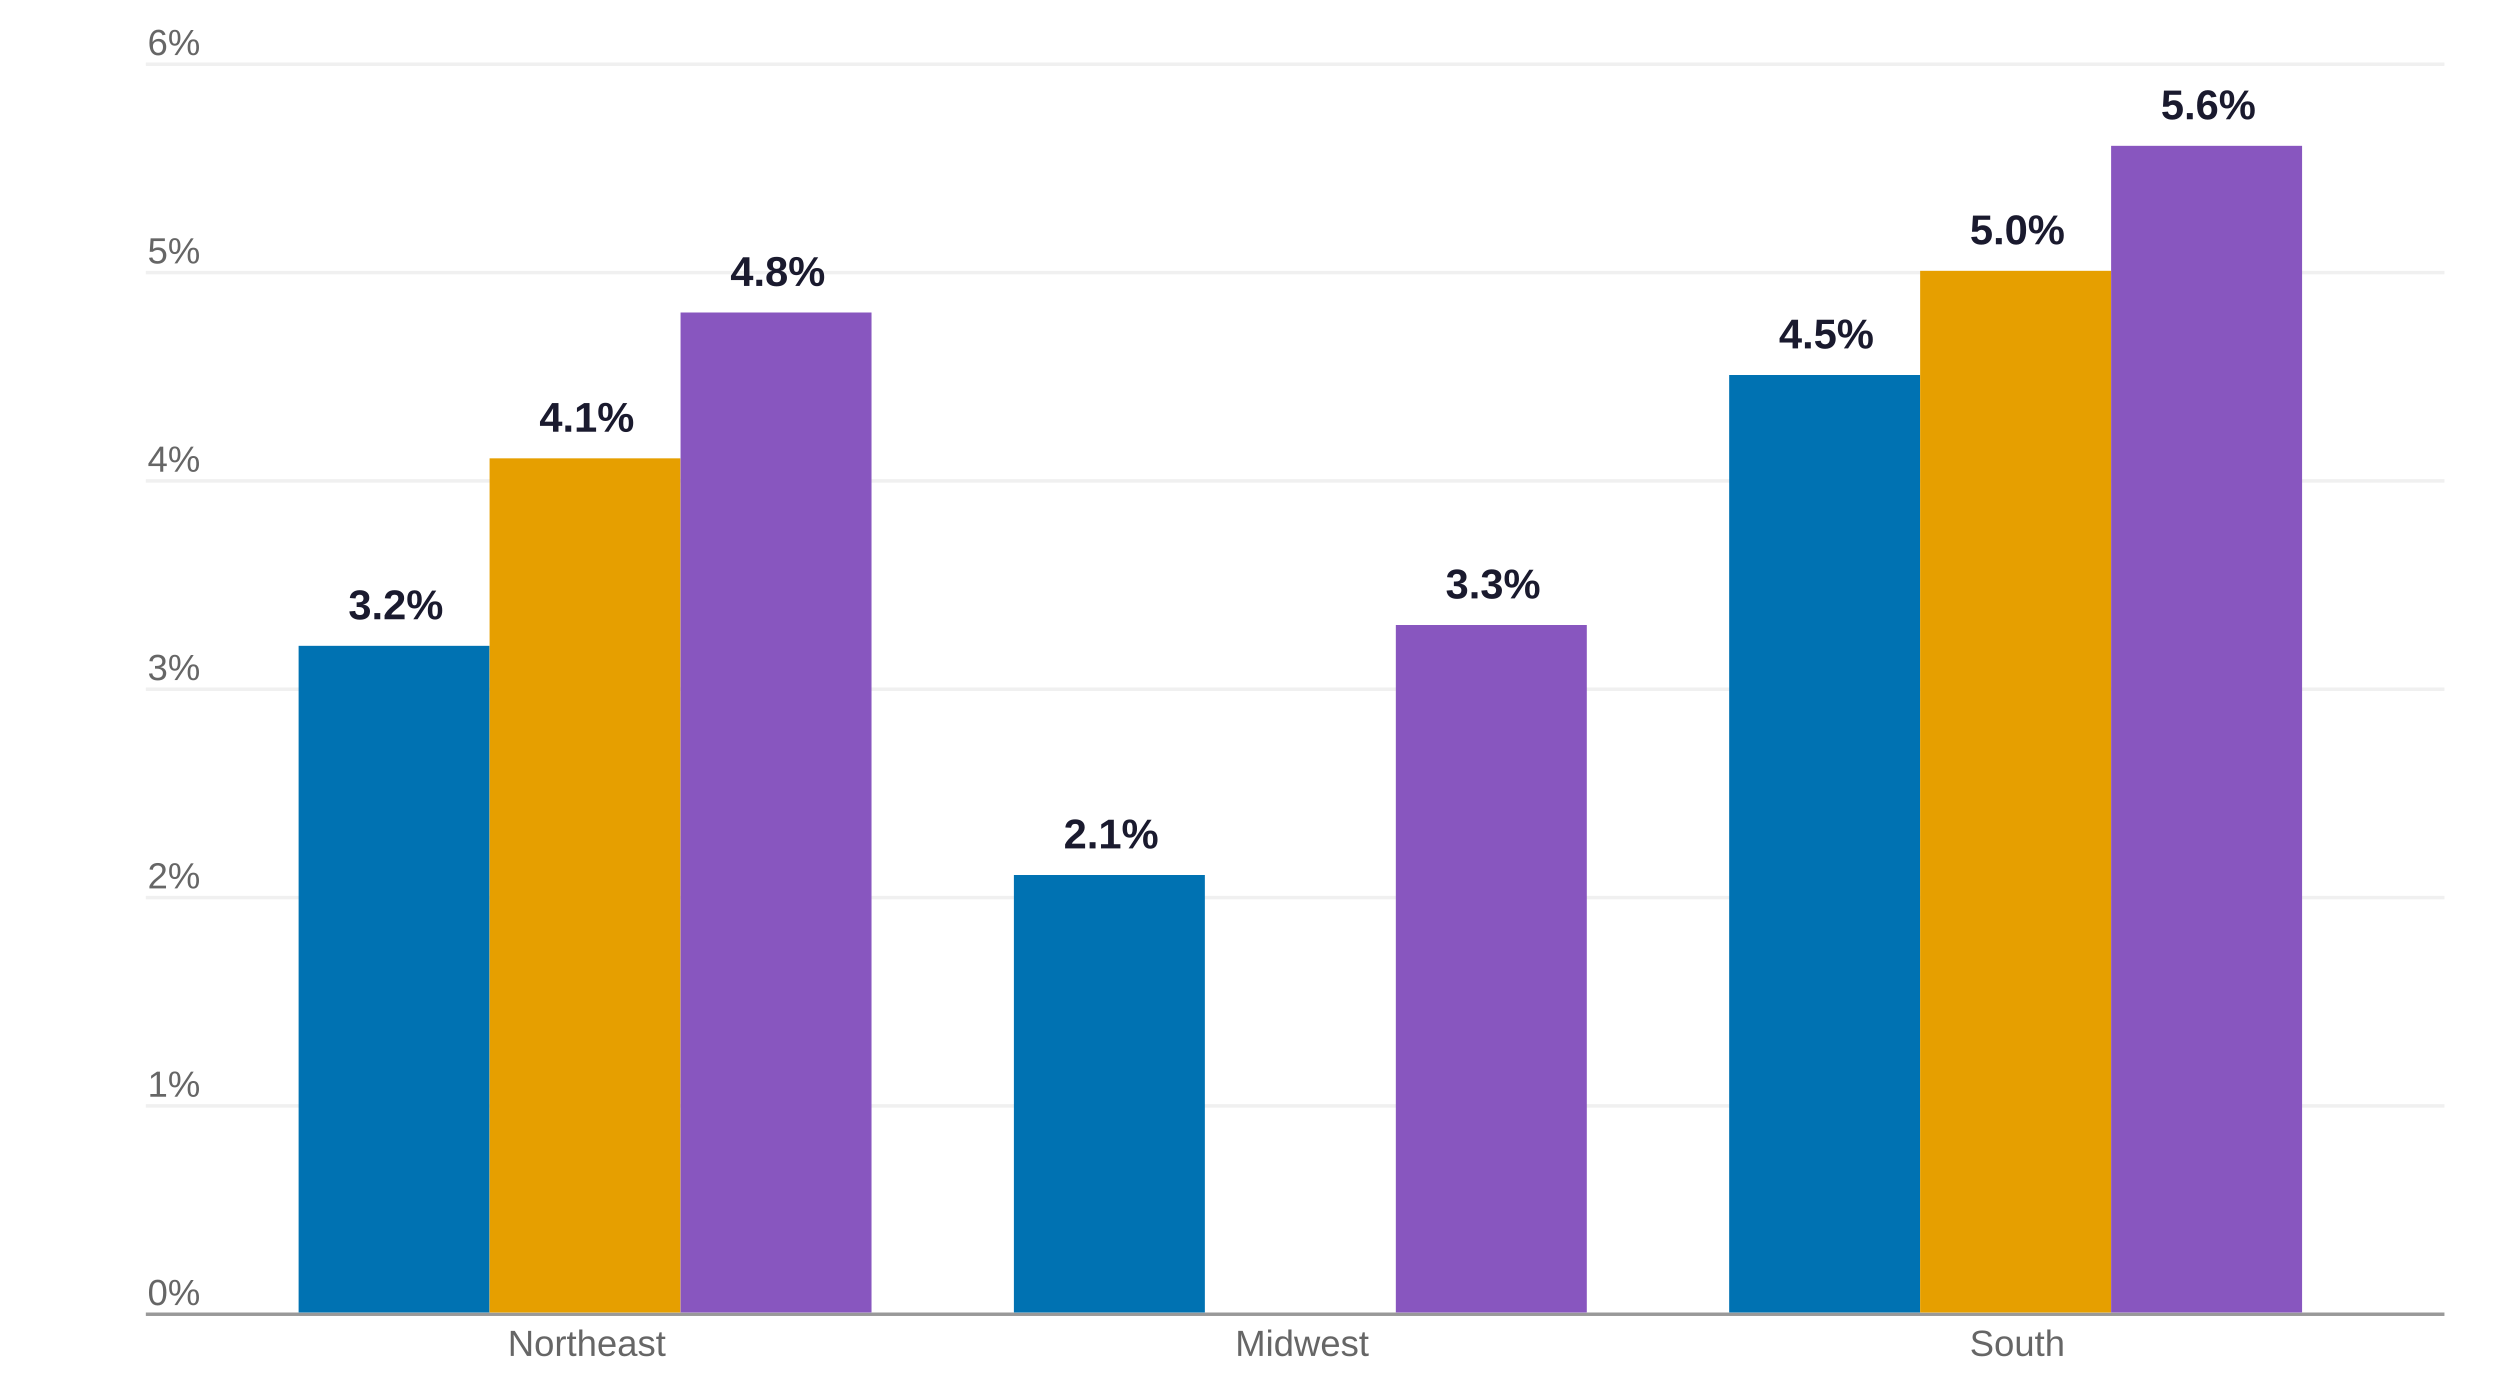
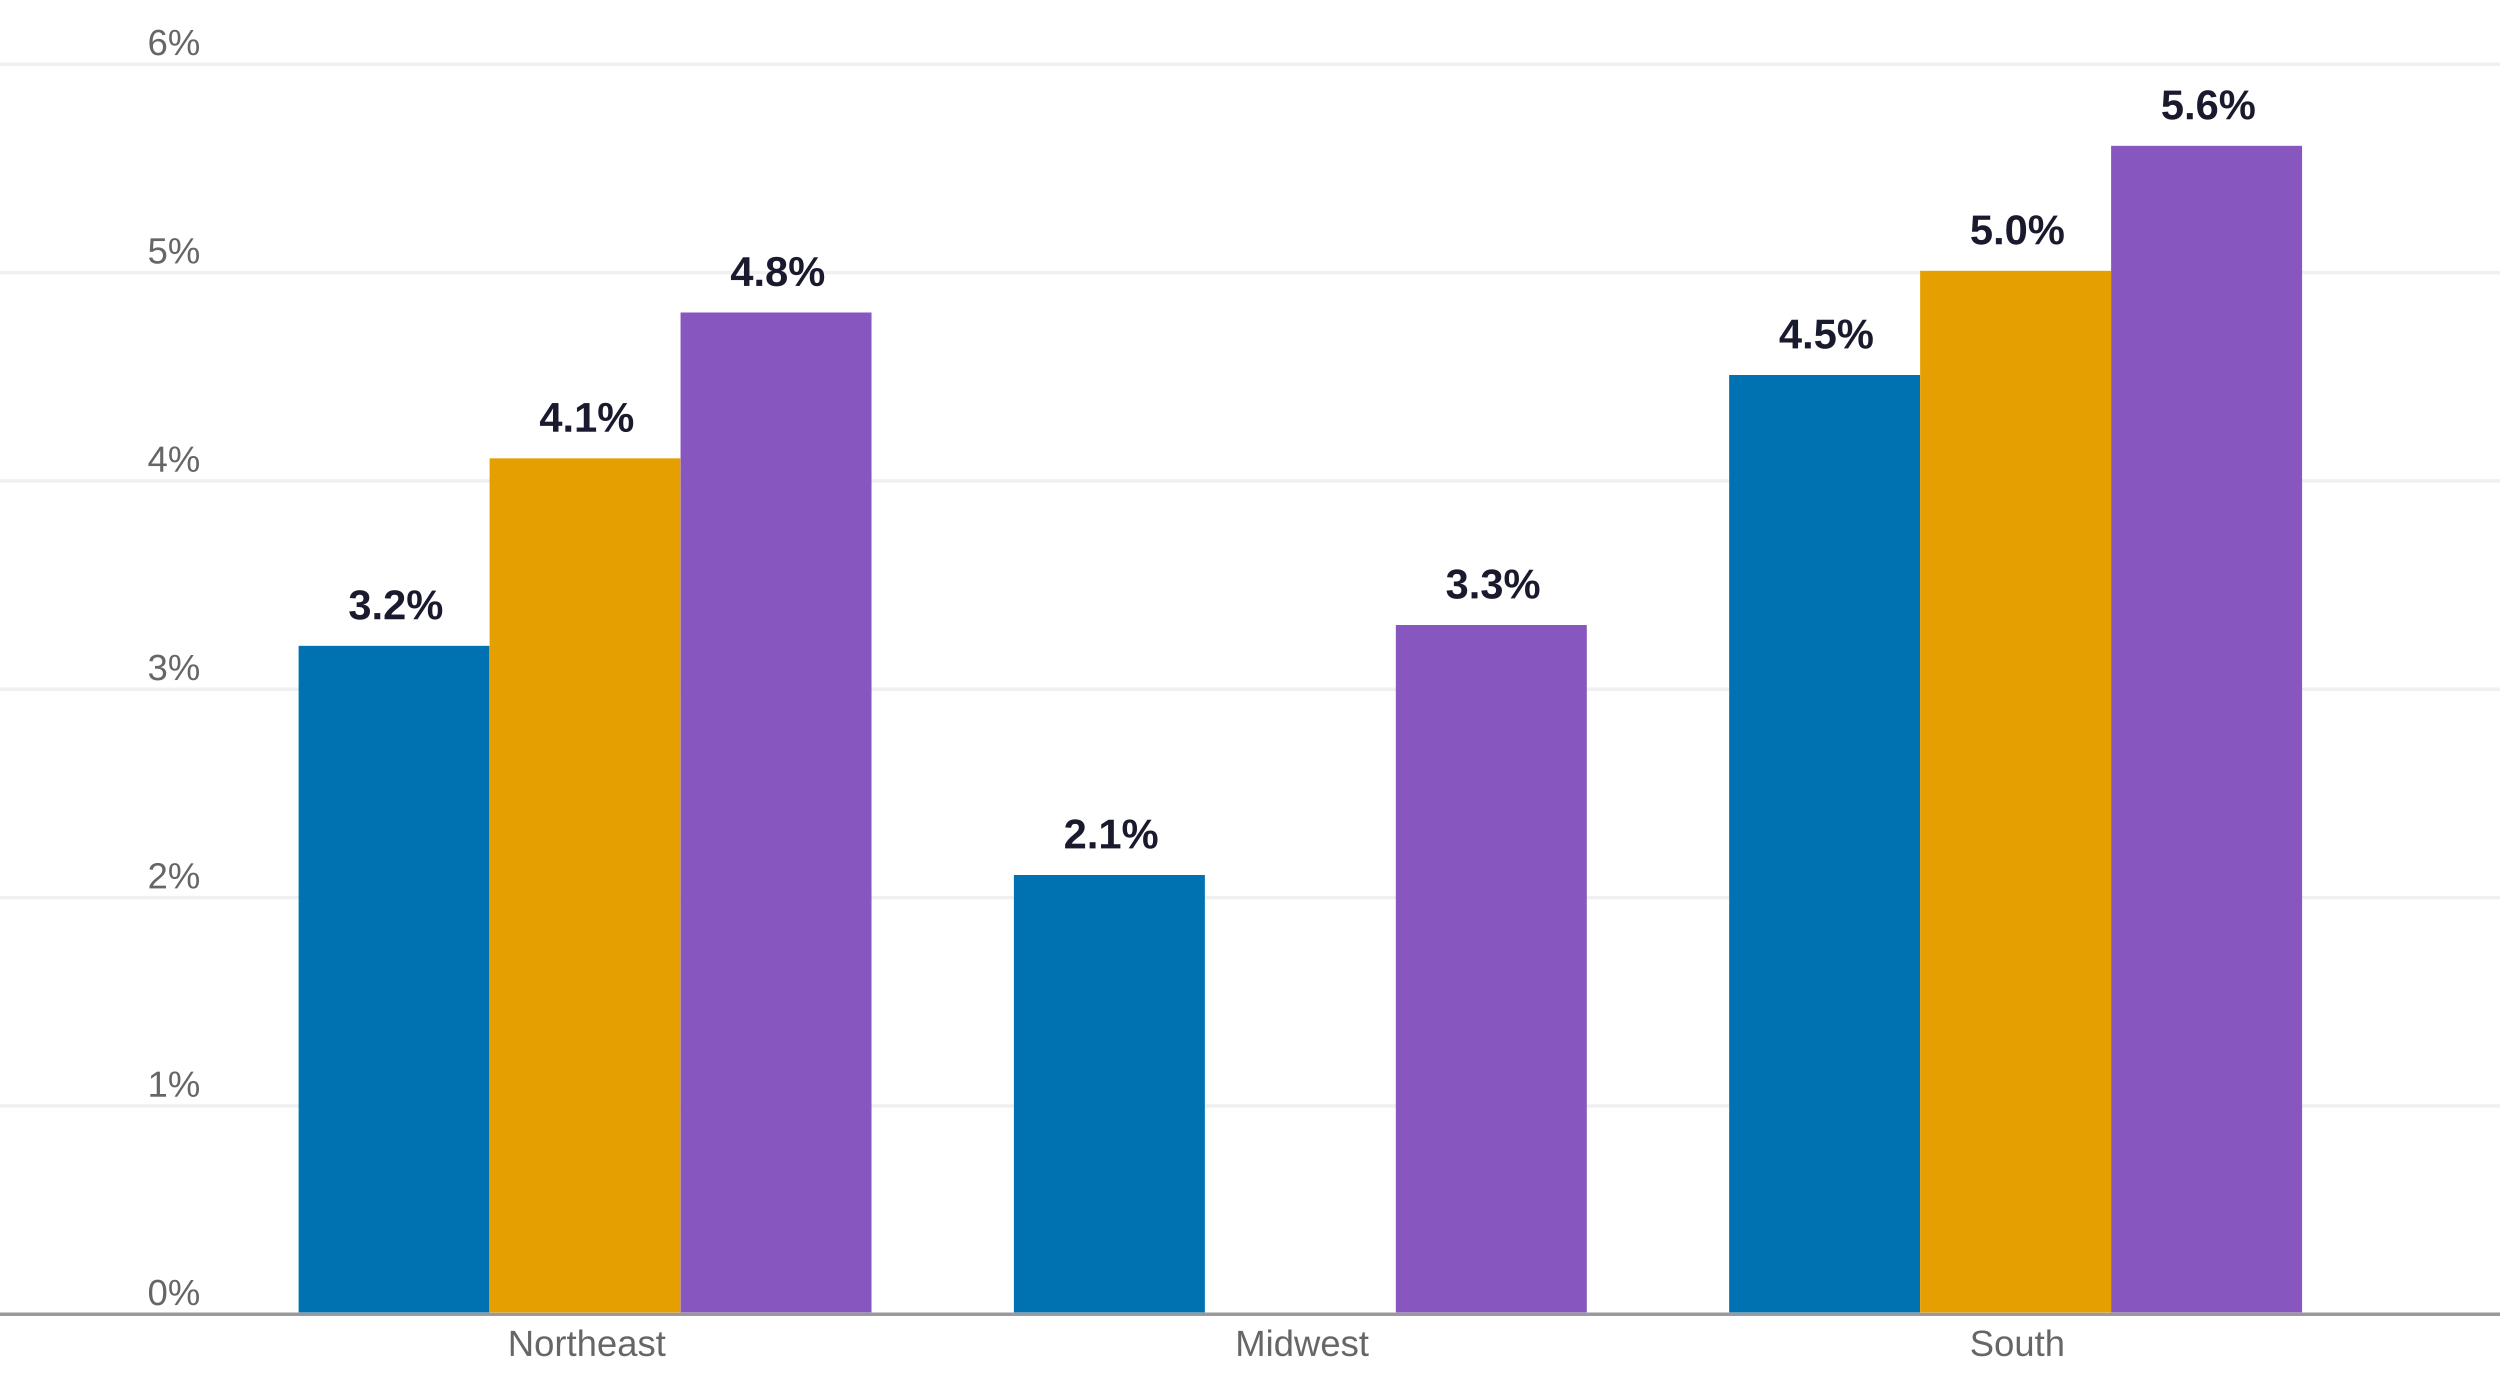
<svg class="tblchart" fill="currentColor" font-family="system-ui, sans-serif" font-size="10" text-anchor="middle" width="720" height="400" viewBox="0 0 720 400" style="background: transparent; color: rgb(74, 74, 74); font-family: Figtree, &quot;Source Sans 3&quot;, system-ui, -apple-system, &quot;Segoe UI&quot;, Arial, sans-serif; font-size: 10.5px; overflow: visible;" data-margin-left="44" data-margin-right="16" data-margin-top="18" data-margin-bottom="22">
  <style>:where(.tblchart) {
  --plot-background: white;
  display: block;
  height: auto;
  height: intrinsic;
  max-width: 100%;
}
:where(.tblchart text),
:where(.tblchart tspan) {
  white-space: pre;
}</style>
  <g aria-label="rule" transform="translate(0,0.5)">
    <g class="tbl-gridline" stroke="#F0F0F0" transform="translate(42,0)">
-       <line x1="0" x2="662" y1="318" y2="318" />
-       <line x1="0" x2="662" y1="258" y2="258" />
-       <line x1="0" x2="662" y1="198" y2="198" />
-       <line x1="0" x2="662" y1="138" y2="138" />
-       <line x1="0" x2="662" y1="78" y2="78" />
-       <line x1="0" x2="662" y1="18" y2="18" />
+       <line x1="-42" x2="678" y1="318" y2="318" />
+       <line x1="-42" x2="678" y1="258" y2="258" />
+       <line x1="-42" x2="678" y1="198" y2="198" />
+       <line x1="-42" x2="678" y1="138" y2="138" />
+       <line x1="-42" x2="678" y1="78" y2="78" />
+       <line x1="-42" x2="678" y1="18" y2="18" />
    </g>
  </g>
  <g aria-label="text" transform="translate(-43.5,-5.5)">
    <g class="tbl-y-tick-label" fill="#666666" text-anchor="start" font-size="10.5" font-weight="500" transform="translate(42,0)">
      <text y="0.32em" transform="translate(44,378)">0%</text>
      <text y="0.32em" transform="translate(44,318)">1%</text>
      <text y="0.32em" transform="translate(44,258)">2%</text>
      <text y="0.32em" transform="translate(44,198)">3%</text>
      <text y="0.32em" transform="translate(44,138)">4%</text>
      <text y="0.32em" transform="translate(44,78)">5%</text>
      <text y="0.32em" transform="translate(44,18)">6%</text>
    </g>
  </g>
  <g aria-label="text" transform="translate(0.5,12.5)">
    <g fill="#666666" font-size="10.5" font-weight="500" transform="translate(42,0)">
      <text transform="translate(126.5,378)">Northeast</text>
    </g>
    <g fill="#666666" font-size="10.5" font-weight="500" transform="translate(248,0)">
      <text transform="translate(126.5,378)">Midwest</text>
    </g>
    <g fill="#666666" font-size="10.5" font-weight="500" transform="translate(454,0)">
      <text transform="translate(126.5,378)">South</text>
    </g>
  </g>
  <g aria-label="rule" transform="translate(0,0.5)">
    <g class="tbl-zero-baseline" stroke="#999999" transform="translate(42,0)">
-       <line x1="0" x2="662" y1="378" y2="378" />
+       <line x1="-42" x2="678" y1="378" y2="378" />
    </g>
  </g>
  <g aria-label="bar">
    <g transform="translate(42,0)">
      <rect x="44" width="55" y="186" height="192" fill="#0072B2" data-series="2019" />
      <rect x="99" width="55" y="132" height="246" fill="#E69F00" data-series="2022" />
      <rect x="154" width="55" y="90" height="288" fill="#8856BF" data-series="2025" />
    </g>
    <g transform="translate(248,0)">
      <rect x="44" width="55" y="252" height="126" fill="#0072B2" data-series="2019" />
      <rect x="99" width="55" y="378" height="0" fill="#E69F00" data-series="2022" />
      <rect x="154" width="55" y="180" height="198" fill="#8856BF" data-series="2025" />
    </g>
    <g transform="translate(454,0)">
      <rect x="44" width="55" y="108" height="270" fill="#0072B2" data-series="2019" />
      <rect x="99" width="55" y="78" height="300" fill="#E69F00" data-series="2022" />
      <rect x="154" width="55" y="42" height="336" fill="#8856BF" data-series="2025" />
    </g>
  </g>
  <g aria-label="text" transform="translate(28,-11.5)">
    <g fill="#1A1A2E" font-size="12" font-weight="700" transform="translate(42,0)">
      <text y="0.32em" transform="translate(44,186)">3.2%</text>
      <text y="0.32em" transform="translate(99,132)">4.1%</text>
      <text y="0.32em" transform="translate(154,90)">4.8%</text>
    </g>
    <g fill="#1A1A2E" font-size="12" font-weight="700" transform="translate(248,0)">
      <text y="0.32em" transform="translate(44,252)">2.1%</text>
      <text y="0.32em" transform="translate(154,180)">3.3%</text>
    </g>
    <g fill="#1A1A2E" font-size="12" font-weight="700" transform="translate(454,0)">
      <text y="0.32em" transform="translate(44,108)">4.5%</text>
      <text y="0.32em" transform="translate(99,78)">5.0%</text>
      <text y="0.32em" transform="translate(154,42)">5.6%</text>
    </g>
  </g>
</svg>
